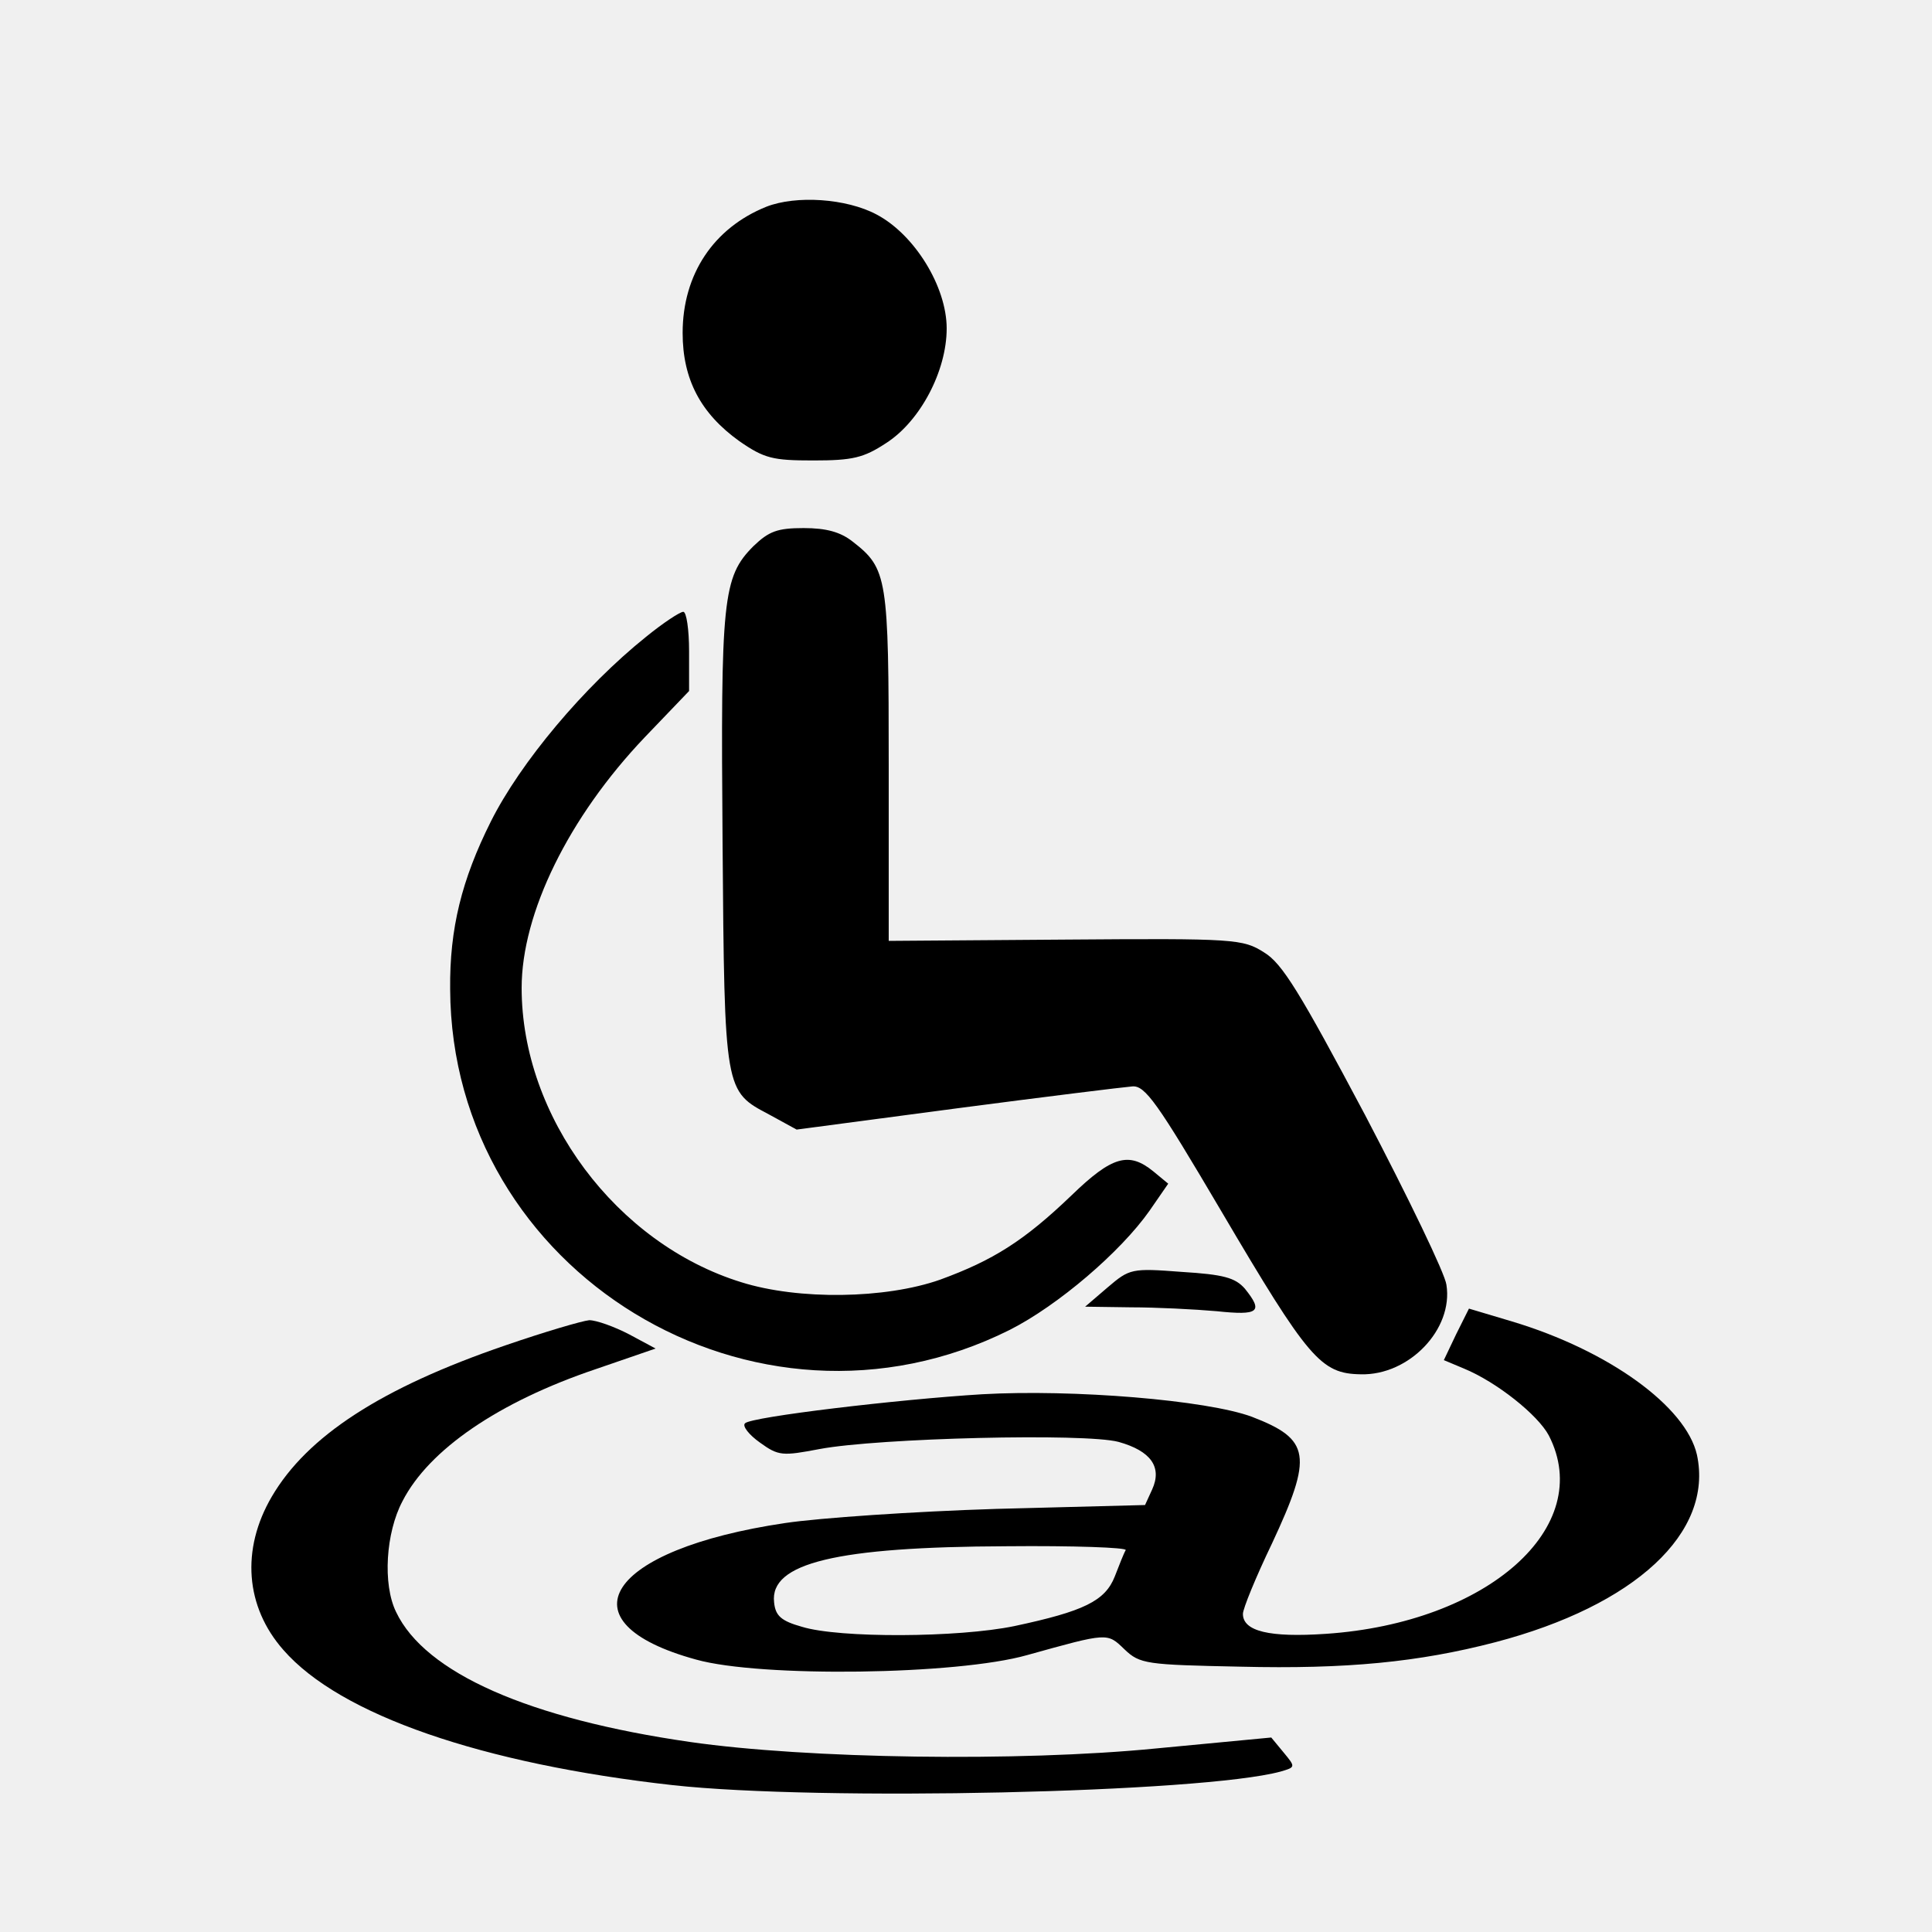
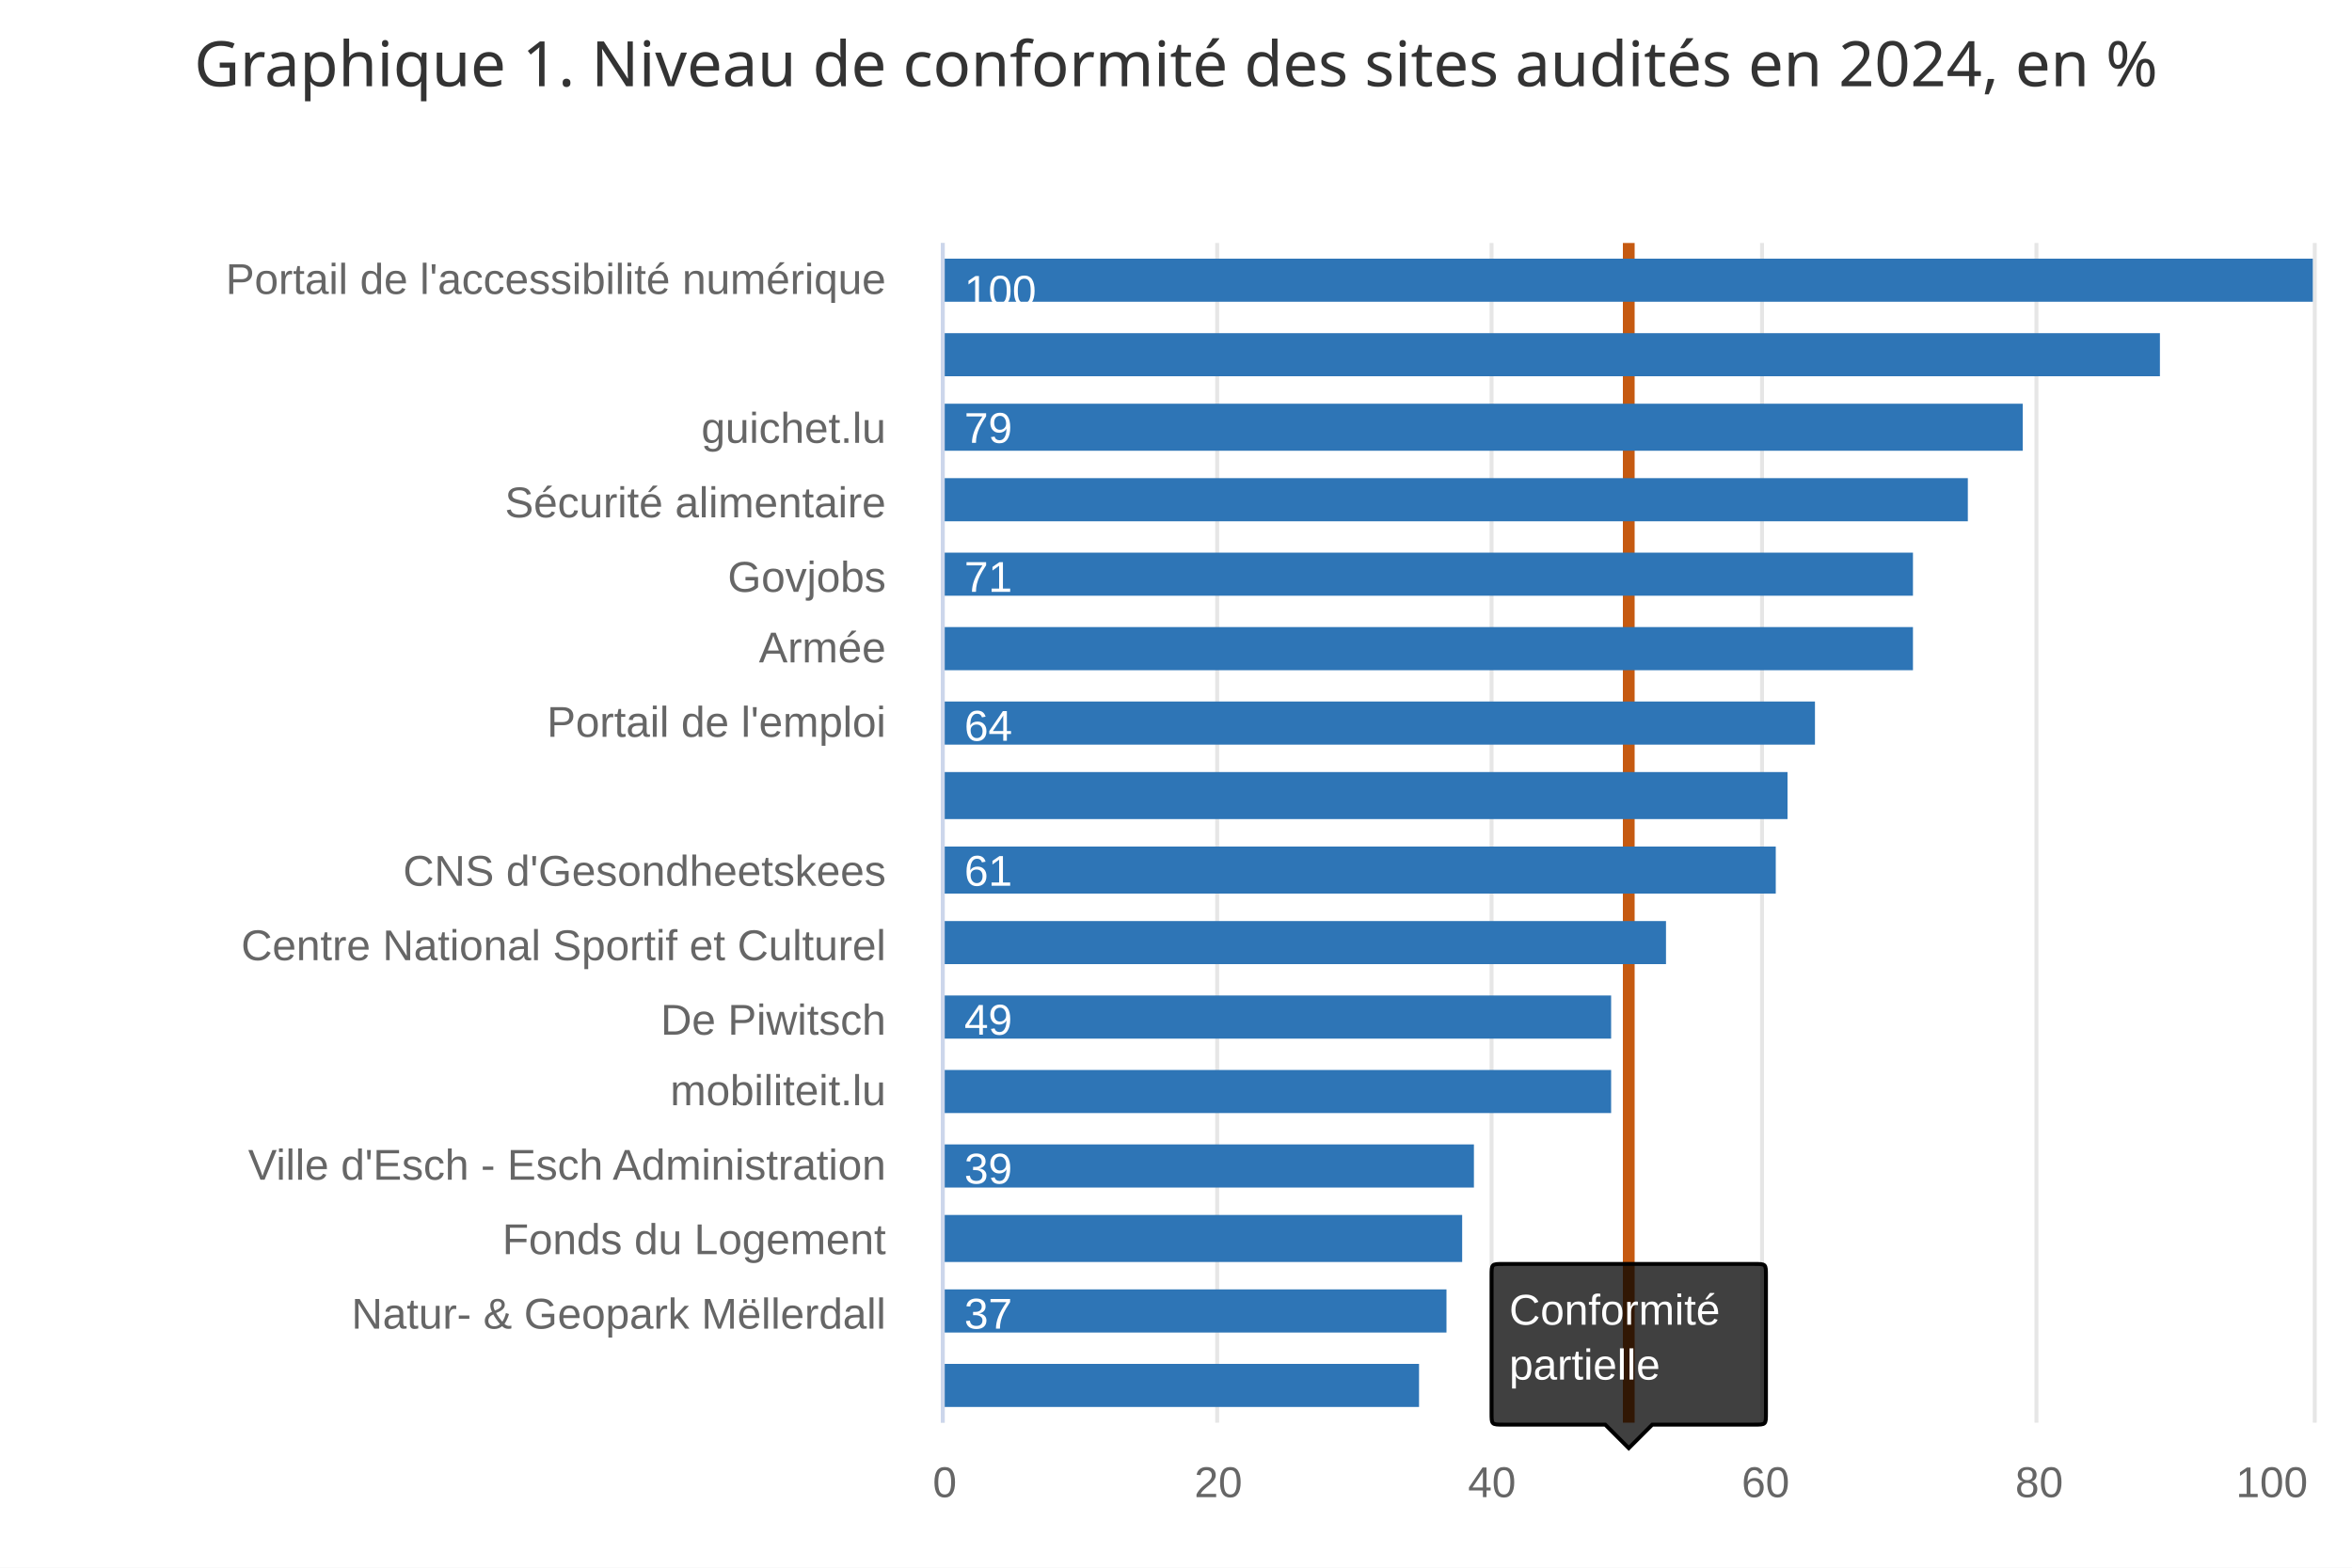
- <svg xmlns="http://www.w3.org/2000/svg" height="400" viewBox="0 0 300 300" width="400">
-   <path d="m119 32.1c-8.2 3.3-13 10.5-13 19.6 0 7.2 2.8 12.5 8.8 16.8 3.9 2.7 5.2 3 11.5 3 6.1 0 7.8-.4 11.3-2.7 5.3-3.4 9.4-11.2 9.4-17.8 0-6.5-5-14.6-10.9-17.7-4.7-2.5-12.5-3-17.1-1.2zm-2 52.7c-4.8 4.8-5.1 8.2-4.8 46 .3 38.9.3 38.6 7.3 42.3l4.2 2.3 24.9-3.3c13.7-1.8 25.9-3.3 27.2-3.4 2-.2 3.9 2.5 13.8 19.3 13.6 23.1 15.5 25.3 21.7 25.4 7.5.2 14.4-7 13.3-13.9-.2-1.7-5.9-13.5-12.6-26.3-10.2-19.2-12.9-23.6-15.7-25.3-3.3-2.1-4.5-2.2-30.9-2l-27.4.2v-27.1c0-29.4-.2-30.7-5.6-34.9-1.9-1.5-4.1-2.1-7.6-2.1-4.1 0-5.4.5-7.8 2.8z" />
-   <path d="m100.3 98.9c-9.6 7.7-19.5 19.5-24.1 28.7-4.5 9-6.4 16.6-6.3 26 .2 44 47.3 72.7 86.9 52.9 7.5-3.8 17.2-12.1 21.7-18.5l2.9-4.2-2.3-1.9c-3.8-3.1-6.4-2.4-12.7 3.7-7.4 7.1-12.2 10.1-20.4 13.1-8.5 3-22 3.2-30.9.4-19.4-6-34.1-25.7-34.1-45.7 0-11.6 7.3-26.5 19.1-38.9l6.9-7.2v-6.2c0-3.3-.4-6.1-.9-6.1s-3.1 1.7-5.8 3.9zm71.7 101-3.5 3 7.1.1c3.9 0 9.9.3 13.3.6 6.6.7 7.3.1 4.4-3.5-1.5-1.7-3.3-2.2-9.8-2.6-7.8-.6-8.1-.5-11.5 2.4zm54.1 7.3-1.9 4 3.1 1.3c5.1 2.1 11.5 7.2 13.2 10.4 7.3 14.2-9.5 29.1-34.6 30.8-8.8.6-12.9-.4-12.9-3.1 0-.8 2-5.7 4.5-10.9 6.4-13.7 6-16.2-3.1-19.7-7-2.6-27.8-4.3-41.9-3.5-13.1.8-35.8 3.5-36.8 4.5-.5.4.6 1.8 2.3 3 2.9 2.1 3.5 2.1 9.3 1 9.1-1.7 41.2-2.5 46.4-1.1 5 1.4 6.8 3.9 5.2 7.4l-1.1 2.4-23.1.6c-12.8.4-27.5 1.4-32.8 2.2-27.7 4.1-35 15.4-13.8 21.2 10 2.8 40.5 2.4 51.4-.7 12.6-3.5 12.4-3.5 15.1-.9 2.4 2.3 3.4 2.4 18 2.7 16.5.4 27.7-.7 39.6-3.8 21.7-5.7 33.9-17 31.3-29.1-1.7-7.5-13.7-16.2-28.7-20.7l-6.7-2zm-51.3 33.5c-.3.5-1 2.3-1.7 4.1-1.5 3.8-4.8 5.4-15.6 7.7-8.7 1.8-27.2 1.9-33 .1-3.2-.9-4.1-1.7-4.3-3.8-.7-6.1 9.7-8.6 36.1-8.7 10.4-.1 18.7.2 18.5.6z" />
-   <path d="m78.5 208.9c-19.3 6.6-30.8 14.1-36.3 23.5-4.8 8.2-4.1 17.1 1.8 23.8 8.8 10.1 30.9 17.7 60.5 21 22.8 2.5 82 1.2 94.3-2.1 2.4-.7 2.4-.7.5-3l-1.9-2.3-17.9 1.7c-21.3 2.1-54.2 1.6-72.3-1-25-3.6-41.2-10.7-45.7-20.2-2.1-4.3-1.6-12.3 1-17.2 4.1-8 14.9-15.4 30-20.5l9.3-3.2-4.1-2.2c-2.3-1.2-5.1-2.2-6.2-2.2-1.1.1-6.9 1.8-13 3.9z" />
+ <svg xmlns="http://www.w3.org/2000/svg" aria-hidden="false" viewBox="0 0 600 400" height="400" width="600" style="font-family: &quot;Lucida Grande&quot;, &quot;Lucida Sans Unicode&quot;, Arial, Helvetica, sans-serif; font-size: 12px;" class="highcharts-root" version="1.1">
+   <defs aria-hidden="true">
+     <clipPath id="highcharts-k9007vx-23-">
+       <rect fill="none" height="349" width="301" y="0" x="0" />
+     </clipPath>
+     <clipPath id="highcharts-k9007vx-40-">
+       <rect fill="none" height="349" width="301" y="0" x="0" />
+     </clipPath>
+     <clipPath id="highcharts-k9007vx-41-">
+       <rect fill="none" height="301" width="349" y="62" x="241" />
+     </clipPath>
+   </defs>
+   <rect aria-hidden="true" ry="0" rx="0" height="400" width="600" y="0" x="0" class="highcharts-background" fill="#ffffff" />
+   <rect aria-hidden="true" height="301" width="349" y="62" x="241" class="highcharts-plot-background" fill="none" />
+   <g aria-hidden="true" data-z-index="0" class="highcharts-plot-lines-0">
+     <path d="M 415.5 62 L 415.5 363" stroke-dasharray="none" stroke-width="3" stroke="rgb(197, 90, 17)" class="highcharts-plot-line" fill="none" />
+   </g>
+   <g aria-hidden="true" data-z-index="1" class="highcharts-grid highcharts-xaxis-grid">
+     <path opacity="1" d="M 241 81.5 L 590 81.5" class="highcharts-grid-line" data-z-index="1" stroke-dasharray="none" stroke-width="0" stroke="#e6e6e6" fill="none" />
+     <path opacity="1" d="M 241 100.5 L 590 100.5" class="highcharts-grid-line" data-z-index="1" stroke-dasharray="none" stroke-width="0" stroke="#e6e6e6" fill="none" />
+     <path opacity="1" d="M 241 118.5 L 590 118.5" class="highcharts-grid-line" data-z-index="1" stroke-dasharray="none" stroke-width="0" stroke="#e6e6e6" fill="none" />
+     <path opacity="1" d="M 241 137.5 L 590 137.5" class="highcharts-grid-line" data-z-index="1" stroke-dasharray="none" stroke-width="0" stroke="#e6e6e6" fill="none" />
+     <path opacity="1" d="M 241 156.5 L 590 156.5" class="highcharts-grid-line" data-z-index="1" stroke-dasharray="none" stroke-width="0" stroke="#e6e6e6" fill="none" />
+     <path opacity="1" d="M 241 175.5 L 590 175.5" class="highcharts-grid-line" data-z-index="1" stroke-dasharray="none" stroke-width="0" stroke="#e6e6e6" fill="none" />
+     <path opacity="1" d="M 241 194.5 L 590 194.5" class="highcharts-grid-line" data-z-index="1" stroke-dasharray="none" stroke-width="0" stroke="#e6e6e6" fill="none" />
+     <path opacity="1" d="M 241 213.5 L 590 213.5" class="highcharts-grid-line" data-z-index="1" stroke-dasharray="none" stroke-width="0" stroke="#e6e6e6" fill="none" />
+     <path opacity="1" d="M 241 231.5 L 590 231.5" class="highcharts-grid-line" data-z-index="1" stroke-dasharray="none" stroke-width="0" stroke="#e6e6e6" fill="none" />
+     <path opacity="1" d="M 241 250.5 L 590 250.5" class="highcharts-grid-line" data-z-index="1" stroke-dasharray="none" stroke-width="0" stroke="#e6e6e6" fill="none" />
+     <path opacity="1" d="M 241 269.5 L 590 269.5" class="highcharts-grid-line" data-z-index="1" stroke-dasharray="none" stroke-width="0" stroke="#e6e6e6" fill="none" />
+     <path opacity="1" d="M 241 288.5 L 590 288.5" class="highcharts-grid-line" data-z-index="1" stroke-dasharray="none" stroke-width="0" stroke="#e6e6e6" fill="none" />
+     <path opacity="1" d="M 241 307.5 L 590 307.5" class="highcharts-grid-line" data-z-index="1" stroke-dasharray="none" stroke-width="0" stroke="#e6e6e6" fill="none" />
+     <path opacity="1" d="M 241 325.5 L 590 325.5" class="highcharts-grid-line" data-z-index="1" stroke-dasharray="none" stroke-width="0" stroke="#e6e6e6" fill="none" />
+     <path opacity="1" d="M 241 344.5 L 590 344.5" class="highcharts-grid-line" data-z-index="1" stroke-dasharray="none" stroke-width="0" stroke="#e6e6e6" fill="none" />
+     <path opacity="1" d="M 241 363.5 L 590 363.5" class="highcharts-grid-line" data-z-index="1" stroke-dasharray="none" stroke-width="0" stroke="#e6e6e6" fill="none" />
+     <path opacity="1" d="M 241 62.5 L 590 62.5" class="highcharts-grid-line" data-z-index="1" stroke-dasharray="none" stroke-width="0" stroke="#e6e6e6" fill="none" />
+   </g>
+   <g aria-hidden="true" data-z-index="1" class="highcharts-grid highcharts-yaxis-grid">
+     <path opacity="1" d="M 240.5 62 L 240.5 363" class="highcharts-grid-line" data-z-index="1" stroke-dasharray="none" stroke-width="1" stroke="#e6e6e6" fill="none" />
+     <path opacity="1" d="M 310.5 62 L 310.5 363" class="highcharts-grid-line" data-z-index="1" stroke-dasharray="none" stroke-width="1" stroke="#e6e6e6" fill="none" />
+     <path opacity="1" d="M 380.5 62 L 380.5 363" class="highcharts-grid-line" data-z-index="1" stroke-dasharray="none" stroke-width="1" stroke="#e6e6e6" fill="none" />
+     <path opacity="1" d="M 449.5 62 L 449.5 363" class="highcharts-grid-line" data-z-index="1" stroke-dasharray="none" stroke-width="1" stroke="#e6e6e6" fill="none" />
+     <path opacity="1" d="M 519.5 62 L 519.5 363" class="highcharts-grid-line" data-z-index="1" stroke-dasharray="none" stroke-width="1" stroke="#e6e6e6" fill="none" />
+     <path opacity="1" d="M 590.5 62 L 590.5 363" class="highcharts-grid-line" data-z-index="1" stroke-dasharray="none" stroke-width="1" stroke="#e6e6e6" fill="none" />
+   </g>
+   <rect aria-hidden="true" height="301" width="349" y="62" x="241" stroke-width="0" stroke="#cccccc" data-z-index="1" class="highcharts-plot-border" fill="none" />
+   <g aria-hidden="true" data-z-index="2" class="highcharts-axis highcharts-xaxis">
+     <text y="212.5" style="color: rgb(102, 102, 102); fill: rgb(102, 102, 102);" class="highcharts-axis-title" transform="translate(0,0) rotate(270 -74.01562 212.5)" text-anchor="middle" data-z-index="7" x="-74.016">Sites</text>
+     <path d="M 240.5 62 L 240.5 363" data-z-index="7" stroke-width="1" stroke="#ccd6eb" class="highcharts-axis-line" fill="none" />
+   </g>
+   <g aria-hidden="true" data-z-index="2" class="highcharts-axis highcharts-yaxis">
+     <path d="M 241 363 L 590 363" data-z-index="7" stroke-width="0" stroke="#ccd6eb" class="highcharts-axis-line" fill="none" />
+   </g>
+   <g aria-hidden="false" data-z-index="3" class="highcharts-series-group">
+     <g aria-hidden="false" clip-path="url(#highcharts-k9007vx-40-)" transform="translate(241,62) rotate(90 24 325) scale(-1 1)" opacity="1" data-z-index="0.1" class="highcharts-series highcharts-series-0 highcharts-bar-series highcharts-color-0">
+       <rect style="outline: none;" aria-label="Portail de l'accessibilité numérique ,  100 Score." role="img" tabindex="-1" class="highcharts-point highcharts-color-0" opacity="1" stroke-width="0" stroke="#ffffff" fill="rgb(46, 117, 182)" height="350" width="11" y="0" x="286" />
+       <rect style="outline: none;" aria-label="Caisse nationale d’assurance pension (CNAP) ,  89 Score." role="img" tabindex="-1" class="highcharts-point highcharts-color-0" opacity="1" stroke-width="0" stroke="#ffffff" fill="rgb(46, 117, 182)" height="311" width="11" y="39" x="267" />
+       <rect style="outline: none;" aria-label="guichet.lu ,  79 Score." role="img" tabindex="-1" class="highcharts-point highcharts-color-0" opacity="1" stroke-width="0" stroke="#ffffff" fill="rgb(46, 117, 182)" height="276" width="12" y="74" x="248" />
+       <rect style="outline: none;" aria-label="Sécurité alimentaire ,  75 Score." role="img" tabindex="-1" class="highcharts-point highcharts-color-0" opacity="1" stroke-width="0" stroke="#ffffff" fill="rgb(46, 117, 182)" height="262" width="11" y="88" x="230" />
+       <rect style="outline: none;" aria-label="Govjobs ,  71 Score." role="img" tabindex="-1" class="highcharts-point highcharts-color-0" opacity="1" stroke-width="0" stroke="#ffffff" fill="rgb(46, 117, 182)" height="248" width="11" y="102" x="211" />
+       <rect style="outline: none;" aria-label="Armée ,  71 Score." role="img" tabindex="-1" class="highcharts-point highcharts-color-0" opacity="1" stroke-width="0" stroke="#ffffff" fill="rgb(46, 117, 182)" height="248" width="11" y="102" x="192" />
+       <rect style="outline: none;" aria-label="Portail de l'emploi ,  64 Score." role="img" tabindex="-1" class="highcharts-point highcharts-color-0" opacity="1" stroke-width="0" stroke="#ffffff" fill="rgb(46, 117, 182)" height="223" width="11" y="127" x="173" />
+       <rect style="outline: none;" aria-label="Administration des contributions directes ,  62 Score." role="img" tabindex="-1" class="highcharts-point highcharts-color-0" opacity="1" stroke-width="0" stroke="#ffffff" fill="rgb(46, 117, 182)" height="216" width="12" y="134" x="154" />
+       <rect style="outline: none;" aria-label="CNS d'Gesondheetskees ,  61 Score." role="img" tabindex="-1" class="highcharts-point highcharts-color-0" opacity="1" stroke-width="0" stroke="#ffffff" fill="rgb(46, 117, 182)" height="213" width="12" y="137" x="135" />
+       <rect style="outline: none;" aria-label="Centre National Sportif et Culturel ,  53 Score." role="img" tabindex="-1" class="highcharts-point highcharts-color-0" opacity="1" stroke-width="0" stroke="#ffffff" fill="rgb(46, 117, 182)" height="185" width="11" y="165" x="117" />
+       <rect style="outline: none;" aria-label="De Piwitsch ,  49 Score." role="img" tabindex="-1" class="highcharts-point highcharts-color-0" opacity="1" stroke-width="0" stroke="#ffffff" fill="rgb(46, 117, 182)" height="171" width="11" y="179" x="98" />
+       <rect style="outline: none;" aria-label="mobiliteit.lu ,  49 Score." role="img" tabindex="-1" class="highcharts-point highcharts-color-0" opacity="1" stroke-width="0" stroke="#ffffff" fill="rgb(46, 117, 182)" height="171" width="11" y="179" x="79" />
+       <rect style="outline: none;" aria-label="Ville d'Esch - Esch Administration ,  39 Score." role="img" tabindex="-1" class="highcharts-point highcharts-color-0" opacity="1" stroke-width="0" stroke="#ffffff" fill="rgb(46, 117, 182)" height="136" width="11" y="214" x="60" />
+       <rect style="outline: none;" aria-label="Fonds du Logement ,  38 Score." role="img" tabindex="-1" class="highcharts-point highcharts-color-0" opacity="1" stroke-width="0" stroke="#ffffff" fill="rgb(46, 117, 182)" height="133" width="12" y="217" x="41" />
+       <rect style="outline: none;" aria-label="Natur- &amp; Geopark Mëllerdall ,  37 Score." role="img" tabindex="-1" class="highcharts-point highcharts-color-0" opacity="1" stroke-width="0" stroke="#ffffff" fill="rgb(46, 117, 182)" height="129" width="11" y="221" x="23" />
+       <rect style="outline: none;" aria-label="CTSA - Centre pour enfants et jeunes présentant un Trouble du Spectre de l'Autisme ,  35 Score." role="img" tabindex="-1" class="highcharts-point highcharts-color-0" opacity="1" stroke-width="0" stroke="#ffffff" fill="rgb(46, 117, 182)" height="122" width="11" y="228" x="4" />
+     </g>
+     <g aria-hidden="true" clip-path="none" transform="translate(241,62) scale(1 1)" opacity="1" data-z-index="0.1" class="highcharts-markers highcharts-series-0 highcharts-bar-series highcharts-color-0" />
+   </g>
+   <text aria-hidden="true" y="22" style="color: rgb(51, 51, 51); font-size: 16px; font-family: &quot;Fira Sans&quot;; font-weight: 400; fill: rgb(51, 51, 51);" data-z-index="4" class="highcharts-title" text-anchor="middle" x="300">Graphique 1. Niveau de conformité des sites audités en 2024, en %</text>
+   <text aria-hidden="true" y="43" style="color: rgb(102, 102, 102); opacity: 0; fill: rgb(102, 102, 102);" data-z-index="4" class="highcharts-subtitle" text-anchor="middle" x="300">
+     <tspan style="border: 1px solid black; background: none; padding: 0.5em; cursor: pointer;">Passer à la description du graphique</tspan>
+   </text>
+   <text aria-hidden="true" y="397" style="color: rgb(102, 102, 102); fill: rgb(102, 102, 102);" data-z-index="4" class="highcharts-caption" text-anchor="start" x="10" />
+   <g aria-hidden="true" transform="translate(241,62) scale(1 1)" opacity="1" data-z-index="6" class="highcharts-data-labels highcharts-series-0 highcharts-bar-series highcharts-color-0">
+     <g transform="translate(0,0)" data-z-index="1" class="highcharts-label highcharts-data-label highcharts-data-label-color-0">
+       <rect stroke-width="0" ry="0" rx="0" height="24" width="31" y="0" x="0" class="highcharts-label-box highcharts-data-label-box" fill="transparent" />
+       <text style="color: white; font-size: 11px; font-weight: normal; fill: white;" y="16" data-z-index="1" x="5">100</text>
+     </g>
+     <g style="pointer-events: none;" opacity="0" transform="translate(0,17)" data-z-index="1" class="highcharts-label highcharts-data-label highcharts-data-label-color-0 highcharts-data-label-hidden">
+       <rect stroke-width="0" ry="0" rx="0" height="24" width="24" y="0" x="0" class="highcharts-label-box highcharts-data-label-box" fill="transparent" />
+       <text style="color: white; font-size: 11px; font-weight: normal; fill: white;" y="16" data-z-index="1" x="5">89</text>
+     </g>
+     <g transform="translate(0,35)" data-z-index="1" class="highcharts-label highcharts-data-label highcharts-data-label-color-0">
+       <rect stroke-width="0" ry="0" rx="0" height="24" width="24" y="0" x="0" class="highcharts-label-box highcharts-data-label-box" fill="transparent" />
+       <text style="color: white; font-size: 11px; font-weight: normal; fill: white;" y="16" data-z-index="1" x="5">79</text>
+     </g>
+     <g style="pointer-events: none;" opacity="0" transform="translate(0,54)" data-z-index="1" class="highcharts-label highcharts-data-label highcharts-data-label-color-0 highcharts-data-label-hidden">
+       <rect stroke-width="0" ry="0" rx="0" height="24" width="24" y="0" x="0" class="highcharts-label-box highcharts-data-label-box" fill="transparent" />
+       <text style="color: white; font-size: 11px; font-weight: normal; fill: white;" y="16" data-z-index="1" x="5">75</text>
+     </g>
+     <g transform="translate(0,73)" data-z-index="1" class="highcharts-label highcharts-data-label highcharts-data-label-color-0">
+       <rect stroke-width="0" ry="0" rx="0" height="24" width="24" y="0" x="0" class="highcharts-label-box highcharts-data-label-box" fill="transparent" />
+       <text style="color: white; font-size: 11px; font-weight: normal; fill: white;" y="16" data-z-index="1" x="5">71</text>
+     </g>
+     <g style="pointer-events: none;" opacity="0" transform="translate(0,92)" data-z-index="1" class="highcharts-label highcharts-data-label highcharts-data-label-color-0 highcharts-data-label-hidden">
+       <rect stroke-width="0" ry="0" rx="0" height="24" width="24" y="0" x="0" class="highcharts-label-box highcharts-data-label-box" fill="transparent" />
+       <text style="color: white; font-size: 11px; font-weight: normal; fill: white;" y="16" data-z-index="1" x="5">71</text>
+     </g>
+     <g transform="translate(0,111)" data-z-index="1" class="highcharts-label highcharts-data-label highcharts-data-label-color-0">
+       <rect stroke-width="0" ry="0" rx="0" height="24" width="24" y="0" x="0" class="highcharts-label-box highcharts-data-label-box" fill="transparent" />
+       <text style="color: white; font-size: 11px; font-weight: normal; fill: white;" y="16" data-z-index="1" x="5">64</text>
+     </g>
+     <g style="pointer-events: none;" opacity="0" transform="translate(0,129)" data-z-index="1" class="highcharts-label highcharts-data-label highcharts-data-label-color-0 highcharts-data-label-hidden">
+       <rect stroke-width="0" ry="0" rx="0" height="24" width="24" y="0" x="0" class="highcharts-label-box highcharts-data-label-box" fill="transparent" />
+       <text style="color: white; font-size: 11px; font-weight: normal; fill: white;" y="16" data-z-index="1" x="5">62</text>
+     </g>
+     <g transform="translate(0,148)" data-z-index="1" class="highcharts-label highcharts-data-label highcharts-data-label-color-0">
+       <rect stroke-width="0" ry="0" rx="0" height="24" width="24" y="0" x="0" class="highcharts-label-box highcharts-data-label-box" fill="transparent" />
+       <text style="color: white; font-size: 11px; font-weight: normal; fill: white;" y="16" data-z-index="1" x="5">61</text>
+     </g>
+     <g style="pointer-events: none;" opacity="0" transform="translate(0,167)" data-z-index="1" class="highcharts-label highcharts-data-label highcharts-data-label-color-0 highcharts-data-label-hidden">
+       <rect stroke-width="0" ry="0" rx="0" height="24" width="24" y="0" x="0" class="highcharts-label-box highcharts-data-label-box" fill="transparent" />
+       <text style="color: white; font-size: 11px; font-weight: normal; fill: white;" y="16" data-z-index="1" x="5">53</text>
+     </g>
+     <g transform="translate(0,186)" data-z-index="1" class="highcharts-label highcharts-data-label highcharts-data-label-color-0">
+       <rect stroke-width="0" ry="0" rx="0" height="24" width="24" y="0" x="0" class="highcharts-label-box highcharts-data-label-box" fill="transparent" />
+       <text style="color: white; font-size: 11px; font-weight: normal; fill: white;" y="16" data-z-index="1" x="5">49</text>
+     </g>
+     <g style="pointer-events: none;" opacity="0" transform="translate(0,205)" data-z-index="1" class="highcharts-label highcharts-data-label highcharts-data-label-color-0 highcharts-data-label-hidden">
+       <rect stroke-width="0" ry="0" rx="0" height="24" width="24" y="0" x="0" class="highcharts-label-box highcharts-data-label-box" fill="transparent" />
+       <text style="color: white; font-size: 11px; font-weight: normal; fill: white;" y="16" data-z-index="1" x="5">49</text>
+     </g>
+     <g transform="translate(0,224)" data-z-index="1" class="highcharts-label highcharts-data-label highcharts-data-label-color-0">
+       <rect stroke-width="0" ry="0" rx="0" height="24" width="24" y="0" x="0" class="highcharts-label-box highcharts-data-label-box" fill="transparent" />
+       <text style="color: white; font-size: 11px; font-weight: normal; fill: white;" y="16" data-z-index="1" x="5">39</text>
+     </g>
+     <g style="pointer-events: none;" opacity="0" transform="translate(0,242)" data-z-index="1" class="highcharts-label highcharts-data-label highcharts-data-label-color-0 highcharts-data-label-hidden">
+       <rect stroke-width="0" ry="0" rx="0" height="24" width="24" y="0" x="0" class="highcharts-label-box highcharts-data-label-box" fill="transparent" />
+       <text style="color: white; font-size: 11px; font-weight: normal; fill: white;" y="16" data-z-index="1" x="5">38</text>
+     </g>
+     <g transform="translate(0,261)" data-z-index="1" class="highcharts-label highcharts-data-label highcharts-data-label-color-0">
+       <rect stroke-width="0" ry="0" rx="0" height="24" width="24" y="0" x="0" class="highcharts-label-box highcharts-data-label-box" fill="transparent" />
+       <text style="color: white; font-size: 11px; font-weight: normal; fill: white;" y="16" data-z-index="1" x="5">37</text>
+     </g>
+     <g style="pointer-events: none;" opacity="0" transform="translate(0,277)" data-z-index="1" class="highcharts-label highcharts-data-label highcharts-data-label-color-0 highcharts-data-label-hidden">
+       <rect stroke-width="0" ry="0" rx="0" height="24" width="24" y="0" x="0" class="highcharts-label-box highcharts-data-label-box" fill="transparent" />
+       <text style="color: white; font-size: 11px; font-weight: normal; fill: white;" y="16" data-z-index="1" x="5">35</text>
+     </g>
+   </g>
+   <g aria-hidden="true" style="cursor: move;" data-z-index="6" opacity="1" class="highcharts-annotation">
+     <g clip-path="url(#highcharts-k9007vx-41-)" class="highcharts-annotation-shapes" />
+     <g transform="translate(0,0)" class="highcharts-annotation-labels">
+       <g transform="translate(380,322)" class="highcharts-label highcharts-annotation-label highcharts-no-tooltip">
+         <path stroke-width="1" stroke="#000000" d="M 3.5 0.5 L 67.5 0.5 C 70.5 0.5 70.5 0.5 70.5 3.5 L 70.5 38.5 C 70.5 41.5 70.5 41.5 67.5 41.5 L 41.5 41.5 L 35.5 47.5 L 29.5 41.5 L 3.5 41.5 C 0.5 41.5 0.5 41.5 0.5 38.5 L 0.5 3.5 C 0.5 0.5 0.5 0.5 3.5 0.5" class="highcharts-label-box highcharts-annotation-label-box" fill-opacity="0.75" fill="rgb(0, 0, 0)" />
+         <text style="color: rgb(255, 255, 255); font-size: 11px; font-weight: normal; fill: rgb(255, 255, 255);" y="16" data-z-index="1" x="5">Conformité<tspan x="5" dy="14" class="highcharts-br">​</tspan>partielle</text>
+       </g>
+     </g>
+   </g>
+   <g aria-hidden="true" data-z-index="7" class="highcharts-axis-labels highcharts-xaxis-labels">
+     <text opacity="1" y="75" transform="translate(0,0)" text-anchor="end" style="color: rgb(102, 102, 102); cursor: default; font-size: 11px; fill: rgb(102, 102, 102);" x="226">Portail de l'accessibilité numérique</text>
+     <text opacity="1" y="94" transform="translate(0,0)" text-anchor="end" style="color: rgb(102, 102, 102); cursor: default; font-size: 11px; fill: rgb(102, 102, 102);" x="226" />
+     <text opacity="1" y="113" transform="translate(0,0)" text-anchor="end" style="color: rgb(102, 102, 102); cursor: default; font-size: 11px; fill: rgb(102, 102, 102);" x="226">guichet.lu</text>
+     <text opacity="1" y="132" transform="translate(0,0)" text-anchor="end" style="color: rgb(102, 102, 102); cursor: default; font-size: 11px; fill: rgb(102, 102, 102);" x="226">Sécurité alimentaire</text>
+     <text opacity="1" y="151" transform="translate(0,0)" text-anchor="end" style="color: rgb(102, 102, 102); cursor: default; font-size: 11px; fill: rgb(102, 102, 102);" x="226">Govjobs</text>
+     <text opacity="1" y="169" transform="translate(0,0)" text-anchor="end" style="color: rgb(102, 102, 102); cursor: default; font-size: 11px; fill: rgb(102, 102, 102);" x="226">Armée</text>
+     <text opacity="1" y="188" transform="translate(0,0)" text-anchor="end" style="color: rgb(102, 102, 102); cursor: default; font-size: 11px; fill: rgb(102, 102, 102);" x="226">Portail de l'emploi</text>
+     <text opacity="1" y="207" transform="translate(0,0)" text-anchor="end" style="color: rgb(102, 102, 102); cursor: default; font-size: 11px; fill: rgb(102, 102, 102);" x="226" />
+     <text opacity="1" y="226" transform="translate(0,0)" text-anchor="end" style="color: rgb(102, 102, 102); cursor: default; font-size: 11px; fill: rgb(102, 102, 102);" x="226">CNS d'Gesondheetskees</text>
+     <text opacity="1" y="245" transform="translate(0,0)" text-anchor="end" style="color: rgb(102, 102, 102); cursor: default; font-size: 11px; fill: rgb(102, 102, 102);" x="226">Centre National Sportif et Culturel</text>
+     <text opacity="1" y="264" transform="translate(0,0)" text-anchor="end" style="color: rgb(102, 102, 102); cursor: default; font-size: 11px; fill: rgb(102, 102, 102);" x="226">De Piwitsch</text>
+     <text opacity="1" y="282" transform="translate(0,0)" text-anchor="end" style="color: rgb(102, 102, 102); cursor: default; font-size: 11px; fill: rgb(102, 102, 102);" x="226">mobiliteit.lu</text>
+     <text opacity="1" y="301" transform="translate(0,0)" text-anchor="end" style="color: rgb(102, 102, 102); cursor: default; font-size: 11px; fill: rgb(102, 102, 102);" x="226">Ville d'Esch - Esch Administration</text>
+     <text opacity="1" y="320" transform="translate(0,0)" text-anchor="end" style="color: rgb(102, 102, 102); cursor: default; font-size: 11px; fill: rgb(102, 102, 102);" x="226">Fonds du Logement</text>
+     <text opacity="1" y="339" transform="translate(0,0)" text-anchor="end" style="color: rgb(102, 102, 102); cursor: default; font-size: 11px; fill: rgb(102, 102, 102);" x="226">Natur- &amp; Geopark Mëllerdall</text>
+     <text opacity="1" y="358" transform="translate(0,0)" text-anchor="end" style="color: rgb(102, 102, 102); cursor: default; font-size: 11px; fill: rgb(102, 102, 102);" x="226" />
+   </g>
+   <g aria-hidden="true" data-z-index="7" class="highcharts-axis-labels highcharts-yaxis-labels">
+     <text opacity="1" y="382" transform="translate(0,0)" text-anchor="middle" style="color: rgb(102, 102, 102); cursor: default; font-size: 11px; fill: rgb(102, 102, 102);" x="241">0</text>
+     <text opacity="1" y="382" transform="translate(0,0)" text-anchor="middle" style="color: rgb(102, 102, 102); cursor: default; font-size: 11px; fill: rgb(102, 102, 102);" x="310.8">20</text>
+     <text opacity="1" y="382" transform="translate(0,0)" text-anchor="middle" style="color: rgb(102, 102, 102); cursor: default; font-size: 11px; fill: rgb(102, 102, 102);" x="380.6">40</text>
+     <text opacity="1" y="382" transform="translate(0,0)" text-anchor="middle" style="color: rgb(102, 102, 102); cursor: default; font-size: 11px; fill: rgb(102, 102, 102);" x="450.4">60</text>
+     <text opacity="1" y="382" transform="translate(0,0)" text-anchor="middle" style="color: rgb(102, 102, 102); cursor: default; font-size: 11px; fill: rgb(102, 102, 102);" x="520.2">80</text>
+     <text opacity="1" y="382" transform="translate(0,0)" text-anchor="middle" style="color: rgb(102, 102, 102); cursor: default; font-size: 11px; fill: rgb(102, 102, 102);" x="579.544">100</text>
+   </g>
+   <g aria-hidden="true" clip-path="url(#highcharts-k9007vx-41-)" data-z-index="99" class="highcharts-control-points" />
</svg>
